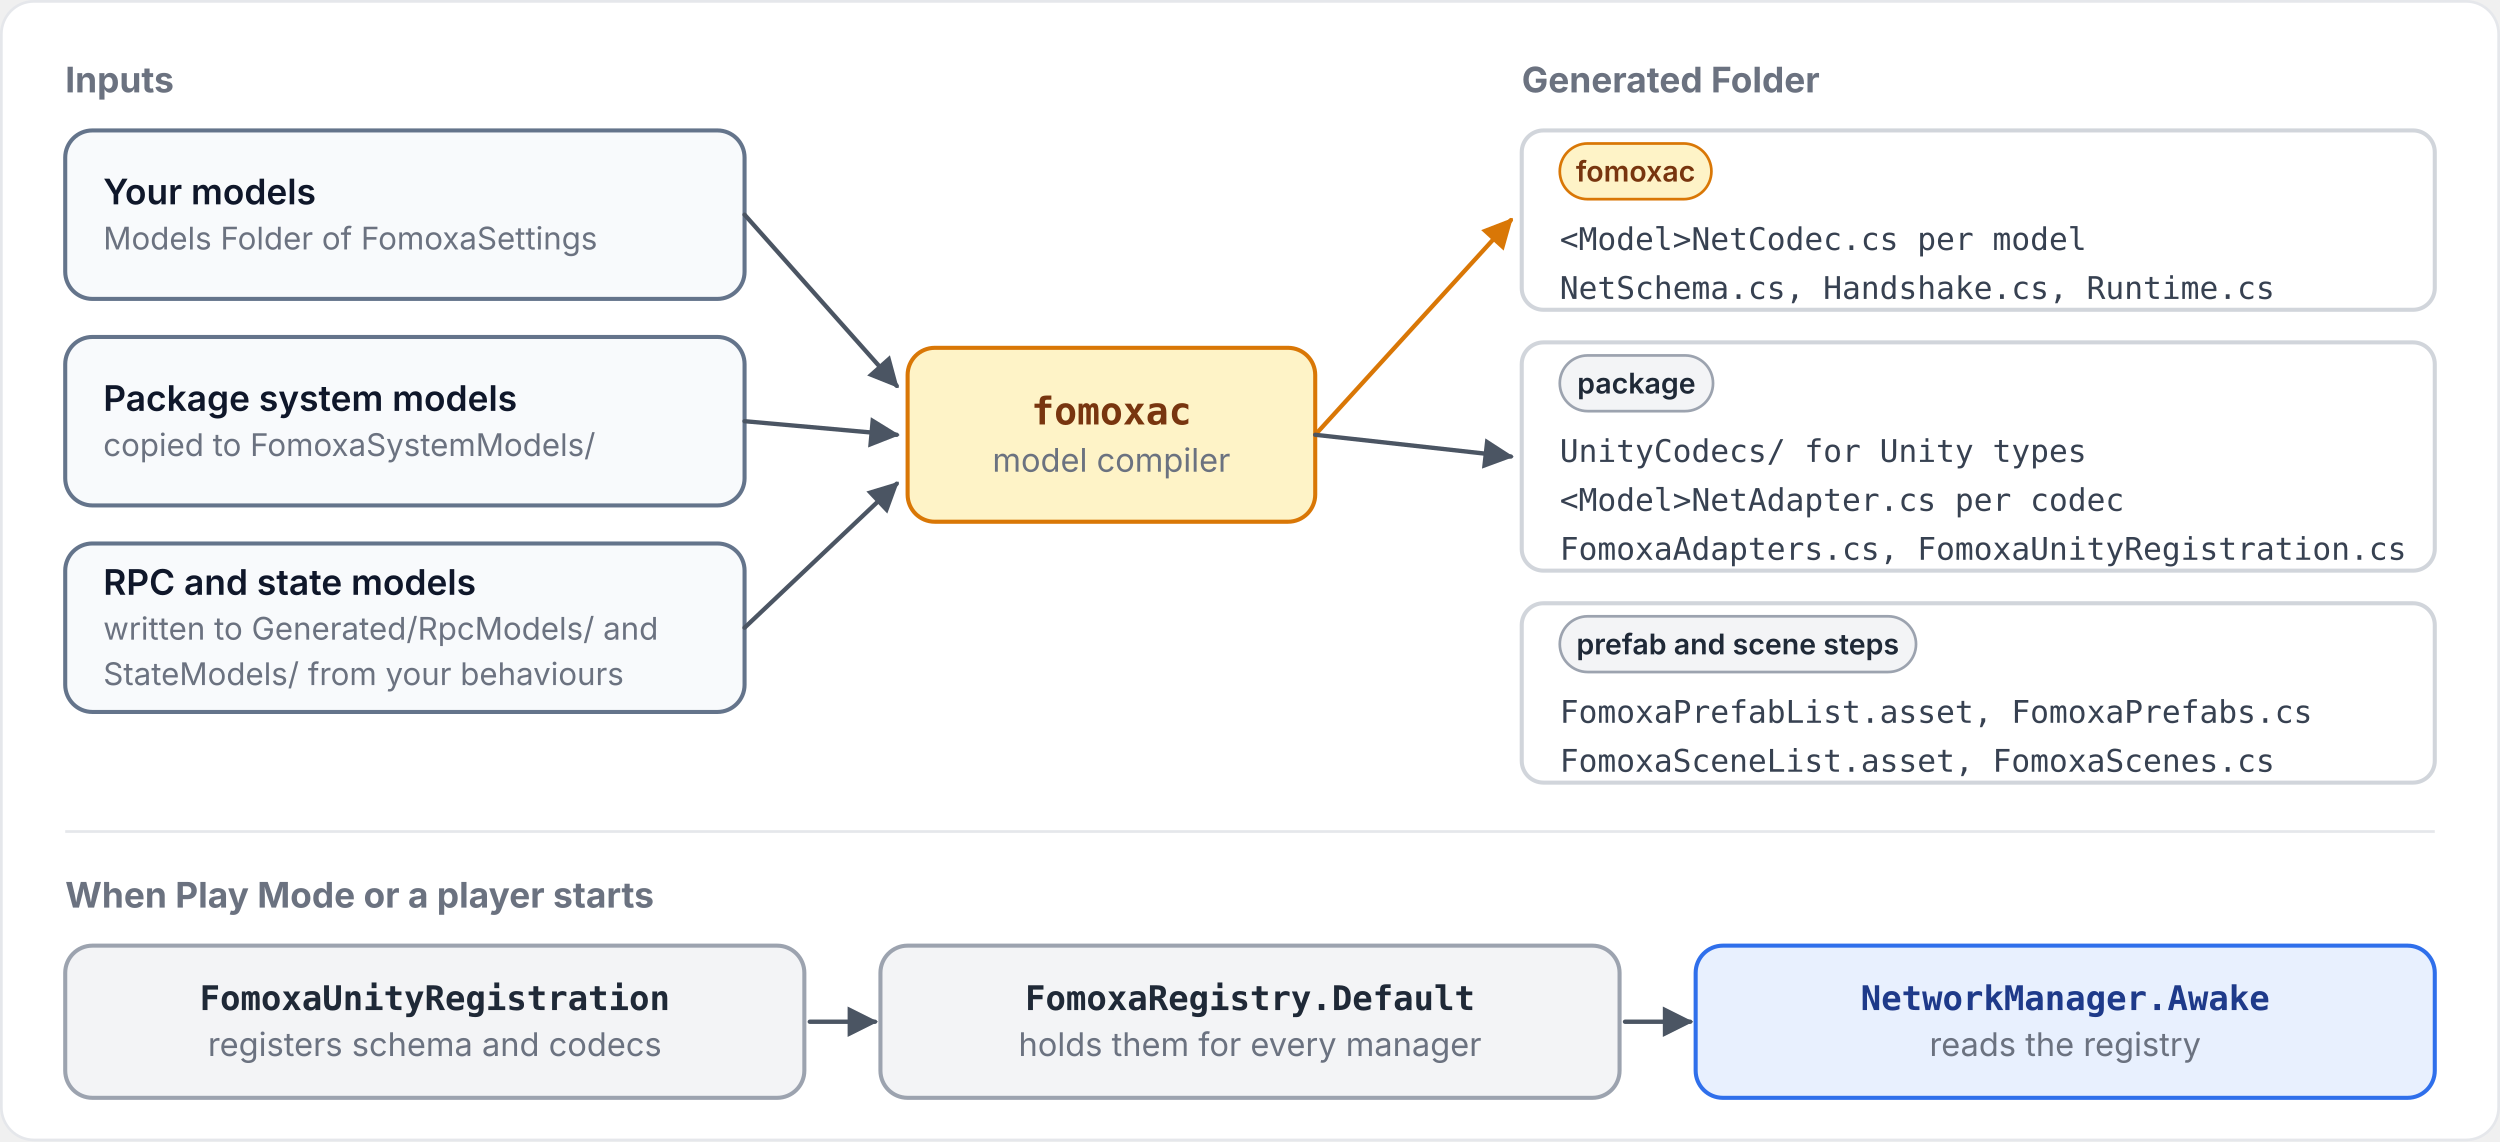
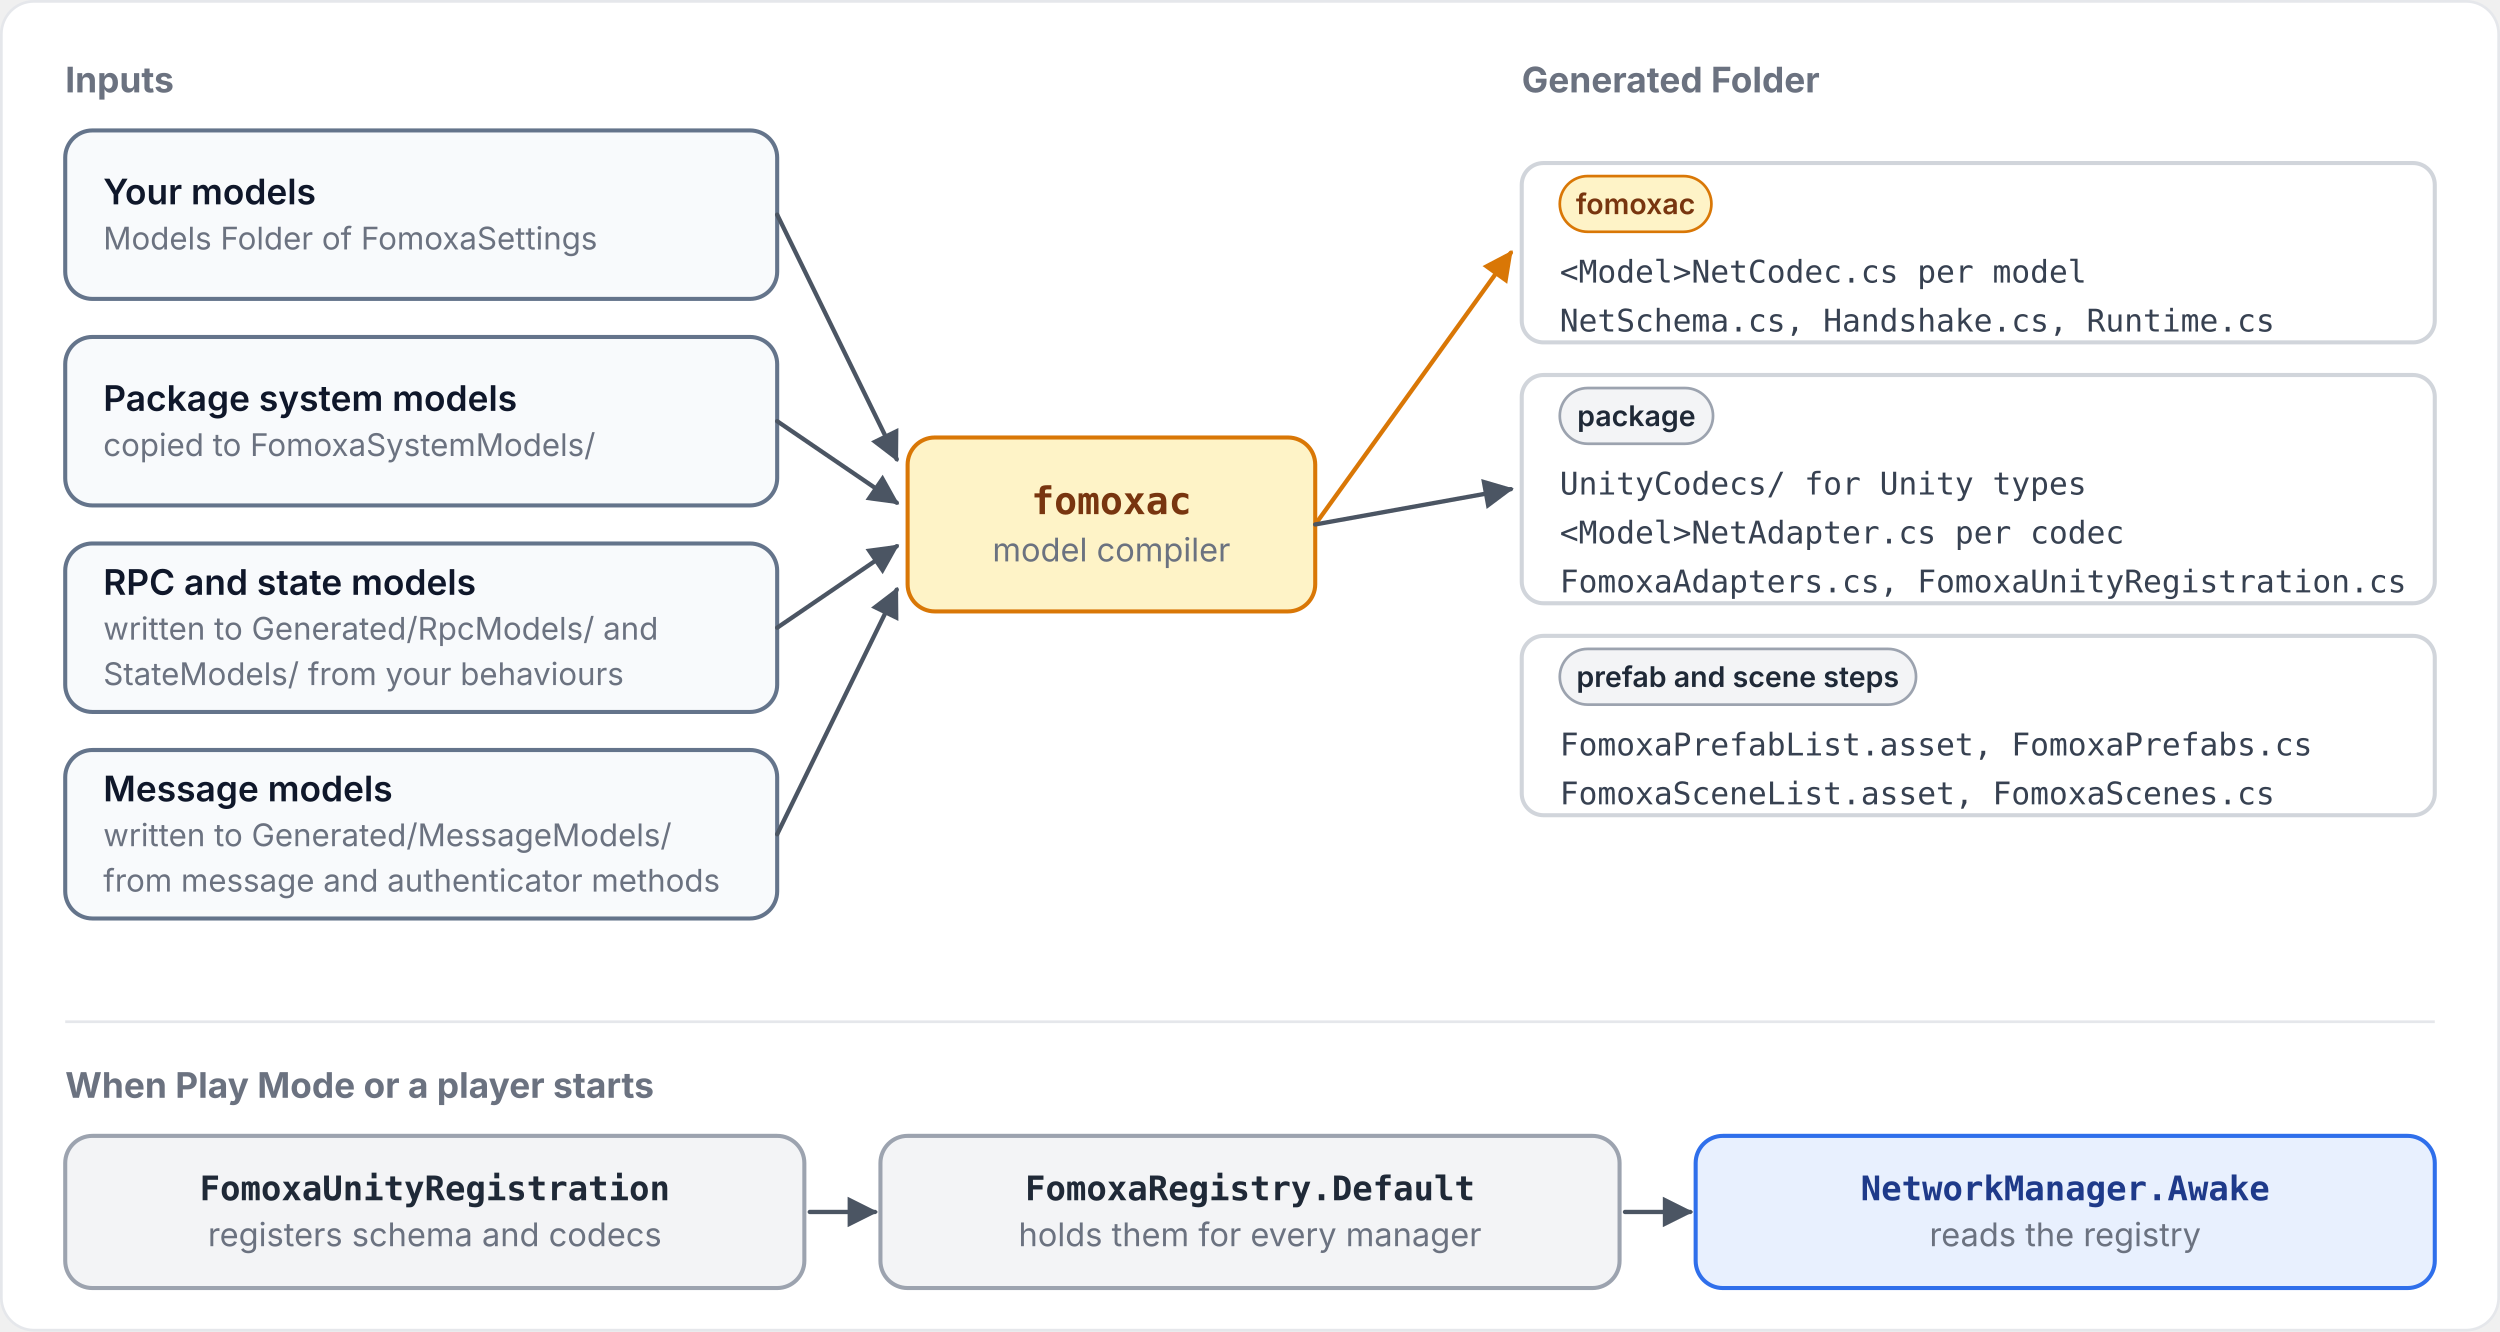
- <svg xmlns="http://www.w3.org/2000/svg" width="920" height="420" viewBox="0 0 920 420" role="img" aria-label="How the package generates code from models">
+ <svg xmlns="http://www.w3.org/2000/svg" width="920" height="490" viewBox="0 0 920 490" role="img" aria-label="How the package generates code from models">
  <defs>
    <marker id="arrow-4B5563" viewBox="0 0 10 10" refX="9" refY="5" markerWidth="7" markerHeight="7" orient="auto-start-reverse">
      <path d="M 0 0 L 10 5 L 0 10 z" fill="#4B5563" />
    </marker>
    <marker id="arrow-D97706" viewBox="0 0 10 10" refX="9" refY="5" markerWidth="7" markerHeight="7" orient="auto-start-reverse">
      <path d="M 0 0 L 10 5 L 0 10 z" fill="#D97706" />
    </marker>
  </defs>
-   <rect x="0.5" y="0.5" width="919" height="419" rx="12" fill="#FFFFFF" stroke="#E5E7EB" />
+   <rect x="0.5" y="0.5" width="919" height="489" rx="12" fill="#FFFFFF" stroke="#E5E7EB" />
  <text x="24.0" y="34.0" font-family="Inter, 'Segoe UI', Roboto, 'Helvetica Neue', Arial, sans-serif" font-size="13" font-weight="700" fill="#6B7280" text-anchor="start">Inputs</text>
-   <rect x="24.0" y="48.0" width="250.0" height="62.0" rx="10" fill="#F8FAFC" stroke="#64748B" stroke-width="1.5" />
+   <rect x="24.0" y="48.0" width="262.0" height="62.0" rx="10" fill="#F8FAFC" stroke="#64748B" stroke-width="1.5" />
  <text x="38.0" y="75.2" font-family="Inter, 'Segoe UI', Roboto, 'Helvetica Neue', Arial, sans-serif" font-size="13" font-weight="600" fill="#0F172A" text-anchor="start">Your models</text>
  <text x="38.0" y="91.8" font-family="Inter, 'Segoe UI', Roboto, 'Helvetica Neue', Arial, sans-serif" font-size="11.5" font-weight="400" fill="#6B7280" text-anchor="start">Models Folder of FomoxaSettings</text>
-   <path d="M 274.0 79.0 L 330.0 142.0" fill="none" stroke="#4B5563" stroke-width="1.6" stroke-linejoin="round" stroke-linecap="round" marker-end="url(#arrow-4B5563)" />
-   <rect x="24.0" y="124.0" width="250.0" height="62.0" rx="10" fill="#F8FAFC" stroke="#64748B" stroke-width="1.5" />
+   <path d="M 286.0 79.0 L 330.0 169.0" fill="none" stroke="#4B5563" stroke-width="1.6" stroke-linejoin="round" stroke-linecap="round" marker-end="url(#arrow-4B5563)" />
+   <rect x="24.0" y="124.0" width="262.0" height="62.0" rx="10" fill="#F8FAFC" stroke="#64748B" stroke-width="1.5" />
  <text x="38.0" y="151.2" font-family="Inter, 'Segoe UI', Roboto, 'Helvetica Neue', Arial, sans-serif" font-size="13" font-weight="600" fill="#0F172A" text-anchor="start">Package system models</text>
  <text x="38.0" y="167.8" font-family="Inter, 'Segoe UI', Roboto, 'Helvetica Neue', Arial, sans-serif" font-size="11.5" font-weight="400" fill="#6B7280" text-anchor="start">copied to FomoxaSystemModels/</text>
-   <path d="M 274.0 155.0 L 330.0 160.0" fill="none" stroke="#4B5563" stroke-width="1.6" stroke-linejoin="round" stroke-linecap="round" marker-end="url(#arrow-4B5563)" />
-   <rect x="24.0" y="200.0" width="250.0" height="62.0" rx="10" fill="#F8FAFC" stroke="#64748B" stroke-width="1.5" />
+   <path d="M 286.0 155.0 L 330.0 185.0" fill="none" stroke="#4B5563" stroke-width="1.6" stroke-linejoin="round" stroke-linecap="round" marker-end="url(#arrow-4B5563)" />
+   <rect x="24.0" y="200.0" width="262.0" height="62.0" rx="10" fill="#F8FAFC" stroke="#64748B" stroke-width="1.5" />
  <text x="38.0" y="218.9" font-family="Inter, 'Segoe UI', Roboto, 'Helvetica Neue', Arial, sans-serif" font-size="13" font-weight="600" fill="#0F172A" text-anchor="start">RPC and state models</text>
  <text x="38.0" y="235.4" font-family="Inter, 'Segoe UI', Roboto, 'Helvetica Neue', Arial, sans-serif" font-size="11.5" font-weight="400" fill="#6B7280" text-anchor="start">written to Generated/RpcModels/ and</text>
  <text x="38.0" y="252.1" font-family="Inter, 'Segoe UI', Roboto, 'Helvetica Neue', Arial, sans-serif" font-size="11.5" font-weight="400" fill="#6B7280" text-anchor="start">StateModels/ from your behaviours</text>
-   <path d="M 274.0 231.0 L 330.0 178.0" fill="none" stroke="#4B5563" stroke-width="1.6" stroke-linejoin="round" stroke-linecap="round" marker-end="url(#arrow-4B5563)" />
-   <rect x="334.0" y="128.0" width="150.0" height="64.0" rx="10" fill="#FEF3C7" stroke="#D97706" stroke-width="1.5" />
-   <text x="409.0" y="156.2" font-family="'JetBrains Mono', 'Cascadia Mono', Consolas, Menlo, monospace" font-size="14" font-weight="600" fill="#78350F" text-anchor="middle">fomoxac</text>
-   <text x="409.0" y="173.6" font-family="Inter, 'Segoe UI', Roboto, 'Helvetica Neue', Arial, sans-serif" font-size="12" font-weight="400" fill="#6B7280" text-anchor="middle">model compiler</text>
+   <path d="M 286.0 231.0 L 330.0 201.0" fill="none" stroke="#4B5563" stroke-width="1.6" stroke-linejoin="round" stroke-linecap="round" marker-end="url(#arrow-4B5563)" />
+   <rect x="24.0" y="276.0" width="262.0" height="62.0" rx="10" fill="#F8FAFC" stroke="#64748B" stroke-width="1.5" />
+   <text x="38.0" y="294.9" font-family="Inter, 'Segoe UI', Roboto, 'Helvetica Neue', Arial, sans-serif" font-size="13" font-weight="600" fill="#0F172A" text-anchor="start">Message models</text>
+   <text x="38.0" y="311.4" font-family="Inter, 'Segoe UI', Roboto, 'Helvetica Neue', Arial, sans-serif" font-size="11.5" font-weight="400" fill="#6B7280" text-anchor="start">written to Generated/MessageModels/</text>
+   <text x="38.0" y="328.1" font-family="Inter, 'Segoe UI', Roboto, 'Helvetica Neue', Arial, sans-serif" font-size="11.5" font-weight="400" fill="#6B7280" text-anchor="start">from message and authenticator methods</text>
+   <path d="M 286.0 307.0 L 330.0 217.0" fill="none" stroke="#4B5563" stroke-width="1.6" stroke-linejoin="round" stroke-linecap="round" marker-end="url(#arrow-4B5563)" />
+   <rect x="334.0" y="161.0" width="150.0" height="64.0" rx="10" fill="#FEF3C7" stroke="#D97706" stroke-width="1.5" />
+   <text x="409.0" y="189.2" font-family="'JetBrains Mono', 'Cascadia Mono', Consolas, Menlo, monospace" font-size="14" font-weight="600" fill="#78350F" text-anchor="middle">fomoxac</text>
+   <text x="409.0" y="206.6" font-family="Inter, 'Segoe UI', Roboto, 'Helvetica Neue', Arial, sans-serif" font-size="12" font-weight="400" fill="#6B7280" text-anchor="middle">model compiler</text>
  <text x="560.0" y="34.0" font-family="Inter, 'Segoe UI', Roboto, 'Helvetica Neue', Arial, sans-serif" font-size="13" font-weight="700" fill="#6B7280" text-anchor="start">Generated Folder</text>
-   <rect x="560.0" y="48.0" width="336.0" height="66.0" rx="8" fill="#FFFFFF" stroke="#D1D5DB" stroke-width="1.5" />
-   <rect x="574.0" y="52.8" width="55.8" height="20.5" rx="10.25" fill="#FEF3C7" stroke="#D97706" stroke-width="1" />
-   <text x="601.9" y="66.8" font-family="Inter, 'Segoe UI', Roboto, 'Helvetica Neue', Arial, sans-serif" font-size="10.5" font-weight="600" fill="#78350F" text-anchor="middle">fomoxac</text>
-   <text x="574.0" y="92.0" font-family="'JetBrains Mono', 'Cascadia Mono', Consolas, Menlo, monospace" font-size="11.5" font-weight="400" fill="#374151" text-anchor="start">&lt;Model&gt;NetCodec.cs per model</text>
-   <text x="574.0" y="110.0" font-family="'JetBrains Mono', 'Cascadia Mono', Consolas, Menlo, monospace" font-size="11.5" font-weight="400" fill="#374151" text-anchor="start">NetSchema.cs, Handshake.cs, Runtime.cs</text>
-   <path d="M 484.0 160.0 L 556.0 81.0" fill="none" stroke="#D97706" stroke-width="1.6" stroke-linejoin="round" stroke-linecap="round" marker-end="url(#arrow-D97706)" />
-   <rect x="560.0" y="126.0" width="336.0" height="84.0" rx="8" fill="#FFFFFF" stroke="#D1D5DB" stroke-width="1.5" />
-   <rect x="574.0" y="130.8" width="56.4" height="20.5" rx="10.25" fill="#F3F4F6" stroke="#9CA3AF" stroke-width="1" />
-   <text x="602.2" y="144.8" font-family="Inter, 'Segoe UI', Roboto, 'Helvetica Neue', Arial, sans-serif" font-size="10.5" font-weight="600" fill="#1F2937" text-anchor="middle">package</text>
-   <text x="574.0" y="170.0" font-family="'JetBrains Mono', 'Cascadia Mono', Consolas, Menlo, monospace" font-size="11.5" font-weight="400" fill="#374151" text-anchor="start">UnityCodecs/ for Unity types</text>
-   <text x="574.0" y="188.0" font-family="'JetBrains Mono', 'Cascadia Mono', Consolas, Menlo, monospace" font-size="11.5" font-weight="400" fill="#374151" text-anchor="start">&lt;Model&gt;NetAdapter.cs per codec</text>
-   <text x="574.0" y="206.0" font-family="'JetBrains Mono', 'Cascadia Mono', Consolas, Menlo, monospace" font-size="11.5" font-weight="400" fill="#374151" text-anchor="start">FomoxaAdapters.cs, FomoxaUnityRegistration.cs</text>
-   <path d="M 484.0 160.0 L 556.0 168.0" fill="none" stroke="#4B5563" stroke-width="1.6" stroke-linejoin="round" stroke-linecap="round" marker-end="url(#arrow-4B5563)" />
-   <rect x="560.0" y="222.0" width="336.0" height="66.0" rx="8" fill="#FFFFFF" stroke="#D1D5DB" stroke-width="1.5" />
-   <rect x="574.0" y="226.8" width="131.1" height="20.5" rx="10.25" fill="#F3F4F6" stroke="#9CA3AF" stroke-width="1" />
-   <text x="639.5" y="240.8" font-family="Inter, 'Segoe UI', Roboto, 'Helvetica Neue', Arial, sans-serif" font-size="10.5" font-weight="600" fill="#1F2937" text-anchor="middle">prefab and scene steps</text>
-   <text x="574.0" y="266.0" font-family="'JetBrains Mono', 'Cascadia Mono', Consolas, Menlo, monospace" font-size="11.5" font-weight="400" fill="#374151" text-anchor="start">FomoxaPrefabList.asset, FomoxaPrefabs.cs</text>
-   <text x="574.0" y="284.0" font-family="'JetBrains Mono', 'Cascadia Mono', Consolas, Menlo, monospace" font-size="11.5" font-weight="400" fill="#374151" text-anchor="start">FomoxaSceneList.asset, FomoxaScenes.cs</text>
-   <line x1="24.0" y1="306.0" x2="896.0" y2="306.0" stroke="#E5E7EB" stroke-width="1" />
-   <text x="24.0" y="334.0" font-family="Inter, 'Segoe UI', Roboto, 'Helvetica Neue', Arial, sans-serif" font-size="13" font-weight="700" fill="#6B7280" text-anchor="start">When Play Mode or a player starts</text>
-   <rect x="24.0" y="348.0" width="272.0" height="56.0" rx="10" fill="#F3F4F6" stroke="#9CA3AF" stroke-width="1.5" />
-   <text x="160.0" y="371.7" font-family="'JetBrains Mono', 'Cascadia Mono', Consolas, Menlo, monospace" font-size="12.5" font-weight="600" fill="#1F2937" text-anchor="middle">FomoxaUnityRegistration</text>
-   <text x="160.0" y="388.6" font-family="Inter, 'Segoe UI', Roboto, 'Helvetica Neue', Arial, sans-serif" font-size="12" font-weight="400" fill="#6B7280" text-anchor="middle">registers schema and codecs</text>
-   <path d="M 298.0 376.0 L 322.0 376.0" fill="none" stroke="#4B5563" stroke-width="1.6" stroke-linejoin="round" stroke-linecap="round" marker-end="url(#arrow-4B5563)" />
-   <rect x="324.0" y="348.0" width="272.0" height="56.0" rx="10" fill="#F3F4F6" stroke="#9CA3AF" stroke-width="1.5" />
-   <text x="460.0" y="371.7" font-family="'JetBrains Mono', 'Cascadia Mono', Consolas, Menlo, monospace" font-size="12.5" font-weight="600" fill="#1F2937" text-anchor="middle">FomoxaRegistry.Default</text>
-   <text x="460.0" y="388.6" font-family="Inter, 'Segoe UI', Roboto, 'Helvetica Neue', Arial, sans-serif" font-size="12" font-weight="400" fill="#6B7280" text-anchor="middle">holds them for every manager</text>
-   <path d="M 598.0 376.0 L 622.0 376.0" fill="none" stroke="#4B5563" stroke-width="1.6" stroke-linejoin="round" stroke-linecap="round" marker-end="url(#arrow-4B5563)" />
-   <rect x="624.0" y="348.0" width="272.0" height="56.0" rx="10" fill="#E8F0FE" stroke="#2F6FEB" stroke-width="1.5" />
-   <text x="760.0" y="371.7" font-family="'JetBrains Mono', 'Cascadia Mono', Consolas, Menlo, monospace" font-size="12.5" font-weight="600" fill="#1E3A8A" text-anchor="middle">NetworkManager.Awake</text>
-   <text x="760.0" y="388.6" font-family="Inter, 'Segoe UI', Roboto, 'Helvetica Neue', Arial, sans-serif" font-size="12" font-weight="400" fill="#6B7280" text-anchor="middle">reads the registry</text>
+   <rect x="560.0" y="60.0" width="336.0" height="66.0" rx="8" fill="#FFFFFF" stroke="#D1D5DB" stroke-width="1.5" />
+   <rect x="574.0" y="64.8" width="55.8" height="20.5" rx="10.25" fill="#FEF3C7" stroke="#D97706" stroke-width="1" />
+   <text x="601.9" y="78.8" font-family="Inter, 'Segoe UI', Roboto, 'Helvetica Neue', Arial, sans-serif" font-size="10.5" font-weight="600" fill="#78350F" text-anchor="middle">fomoxac</text>
+   <text x="574.0" y="104.0" font-family="'JetBrains Mono', 'Cascadia Mono', Consolas, Menlo, monospace" font-size="11.5" font-weight="400" fill="#374151" text-anchor="start">&lt;Model&gt;NetCodec.cs per model</text>
+   <text x="574.0" y="122.0" font-family="'JetBrains Mono', 'Cascadia Mono', Consolas, Menlo, monospace" font-size="11.5" font-weight="400" fill="#374151" text-anchor="start">NetSchema.cs, Handshake.cs, Runtime.cs</text>
+   <path d="M 484.0 193.0 L 556.0 93.0" fill="none" stroke="#D97706" stroke-width="1.6" stroke-linejoin="round" stroke-linecap="round" marker-end="url(#arrow-D97706)" />
+   <rect x="560.0" y="138.0" width="336.0" height="84.0" rx="8" fill="#FFFFFF" stroke="#D1D5DB" stroke-width="1.5" />
+   <rect x="574.0" y="142.8" width="56.4" height="20.5" rx="10.25" fill="#F3F4F6" stroke="#9CA3AF" stroke-width="1" />
+   <text x="602.2" y="156.8" font-family="Inter, 'Segoe UI', Roboto, 'Helvetica Neue', Arial, sans-serif" font-size="10.5" font-weight="600" fill="#1F2937" text-anchor="middle">package</text>
+   <text x="574.0" y="182.0" font-family="'JetBrains Mono', 'Cascadia Mono', Consolas, Menlo, monospace" font-size="11.5" font-weight="400" fill="#374151" text-anchor="start">UnityCodecs/ for Unity types</text>
+   <text x="574.0" y="200.0" font-family="'JetBrains Mono', 'Cascadia Mono', Consolas, Menlo, monospace" font-size="11.5" font-weight="400" fill="#374151" text-anchor="start">&lt;Model&gt;NetAdapter.cs per codec</text>
+   <text x="574.0" y="218.0" font-family="'JetBrains Mono', 'Cascadia Mono', Consolas, Menlo, monospace" font-size="11.5" font-weight="400" fill="#374151" text-anchor="start">FomoxaAdapters.cs, FomoxaUnityRegistration.cs</text>
+   <path d="M 484.0 193.0 L 556.0 180.0" fill="none" stroke="#4B5563" stroke-width="1.6" stroke-linejoin="round" stroke-linecap="round" marker-end="url(#arrow-4B5563)" />
+   <rect x="560.0" y="234.0" width="336.0" height="66.0" rx="8" fill="#FFFFFF" stroke="#D1D5DB" stroke-width="1.5" />
+   <rect x="574.0" y="238.8" width="131.1" height="20.5" rx="10.25" fill="#F3F4F6" stroke="#9CA3AF" stroke-width="1" />
+   <text x="639.5" y="252.8" font-family="Inter, 'Segoe UI', Roboto, 'Helvetica Neue', Arial, sans-serif" font-size="10.5" font-weight="600" fill="#1F2937" text-anchor="middle">prefab and scene steps</text>
+   <text x="574.0" y="278.0" font-family="'JetBrains Mono', 'Cascadia Mono', Consolas, Menlo, monospace" font-size="11.5" font-weight="400" fill="#374151" text-anchor="start">FomoxaPrefabList.asset, FomoxaPrefabs.cs</text>
+   <text x="574.0" y="296.0" font-family="'JetBrains Mono', 'Cascadia Mono', Consolas, Menlo, monospace" font-size="11.5" font-weight="400" fill="#374151" text-anchor="start">FomoxaSceneList.asset, FomoxaScenes.cs</text>
+   <line x1="24.0" y1="376.0" x2="896.0" y2="376.0" stroke="#E5E7EB" stroke-width="1" />
+   <text x="24.0" y="404.0" font-family="Inter, 'Segoe UI', Roboto, 'Helvetica Neue', Arial, sans-serif" font-size="13" font-weight="700" fill="#6B7280" text-anchor="start">When Play Mode or a player starts</text>
+   <rect x="24.0" y="418.0" width="272.0" height="56.0" rx="10" fill="#F3F4F6" stroke="#9CA3AF" stroke-width="1.5" />
+   <text x="160.0" y="441.7" font-family="'JetBrains Mono', 'Cascadia Mono', Consolas, Menlo, monospace" font-size="12.5" font-weight="600" fill="#1F2937" text-anchor="middle">FomoxaUnityRegistration</text>
+   <text x="160.0" y="458.6" font-family="Inter, 'Segoe UI', Roboto, 'Helvetica Neue', Arial, sans-serif" font-size="12" font-weight="400" fill="#6B7280" text-anchor="middle">registers schema and codecs</text>
+   <path d="M 298.0 446.0 L 322.0 446.0" fill="none" stroke="#4B5563" stroke-width="1.6" stroke-linejoin="round" stroke-linecap="round" marker-end="url(#arrow-4B5563)" />
+   <rect x="324.0" y="418.0" width="272.0" height="56.0" rx="10" fill="#F3F4F6" stroke="#9CA3AF" stroke-width="1.5" />
+   <text x="460.0" y="441.7" font-family="'JetBrains Mono', 'Cascadia Mono', Consolas, Menlo, monospace" font-size="12.5" font-weight="600" fill="#1F2937" text-anchor="middle">FomoxaRegistry.Default</text>
+   <text x="460.0" y="458.6" font-family="Inter, 'Segoe UI', Roboto, 'Helvetica Neue', Arial, sans-serif" font-size="12" font-weight="400" fill="#6B7280" text-anchor="middle">holds them for every manager</text>
+   <path d="M 598.0 446.0 L 622.0 446.0" fill="none" stroke="#4B5563" stroke-width="1.6" stroke-linejoin="round" stroke-linecap="round" marker-end="url(#arrow-4B5563)" />
+   <rect x="624.0" y="418.0" width="272.0" height="56.0" rx="10" fill="#E8F0FE" stroke="#2F6FEB" stroke-width="1.5" />
+   <text x="760.0" y="441.7" font-family="'JetBrains Mono', 'Cascadia Mono', Consolas, Menlo, monospace" font-size="12.5" font-weight="600" fill="#1E3A8A" text-anchor="middle">NetworkManager.Awake</text>
+   <text x="760.0" y="458.6" font-family="Inter, 'Segoe UI', Roboto, 'Helvetica Neue', Arial, sans-serif" font-size="12" font-weight="400" fill="#6B7280" text-anchor="middle">reads the registry</text>
</svg>
